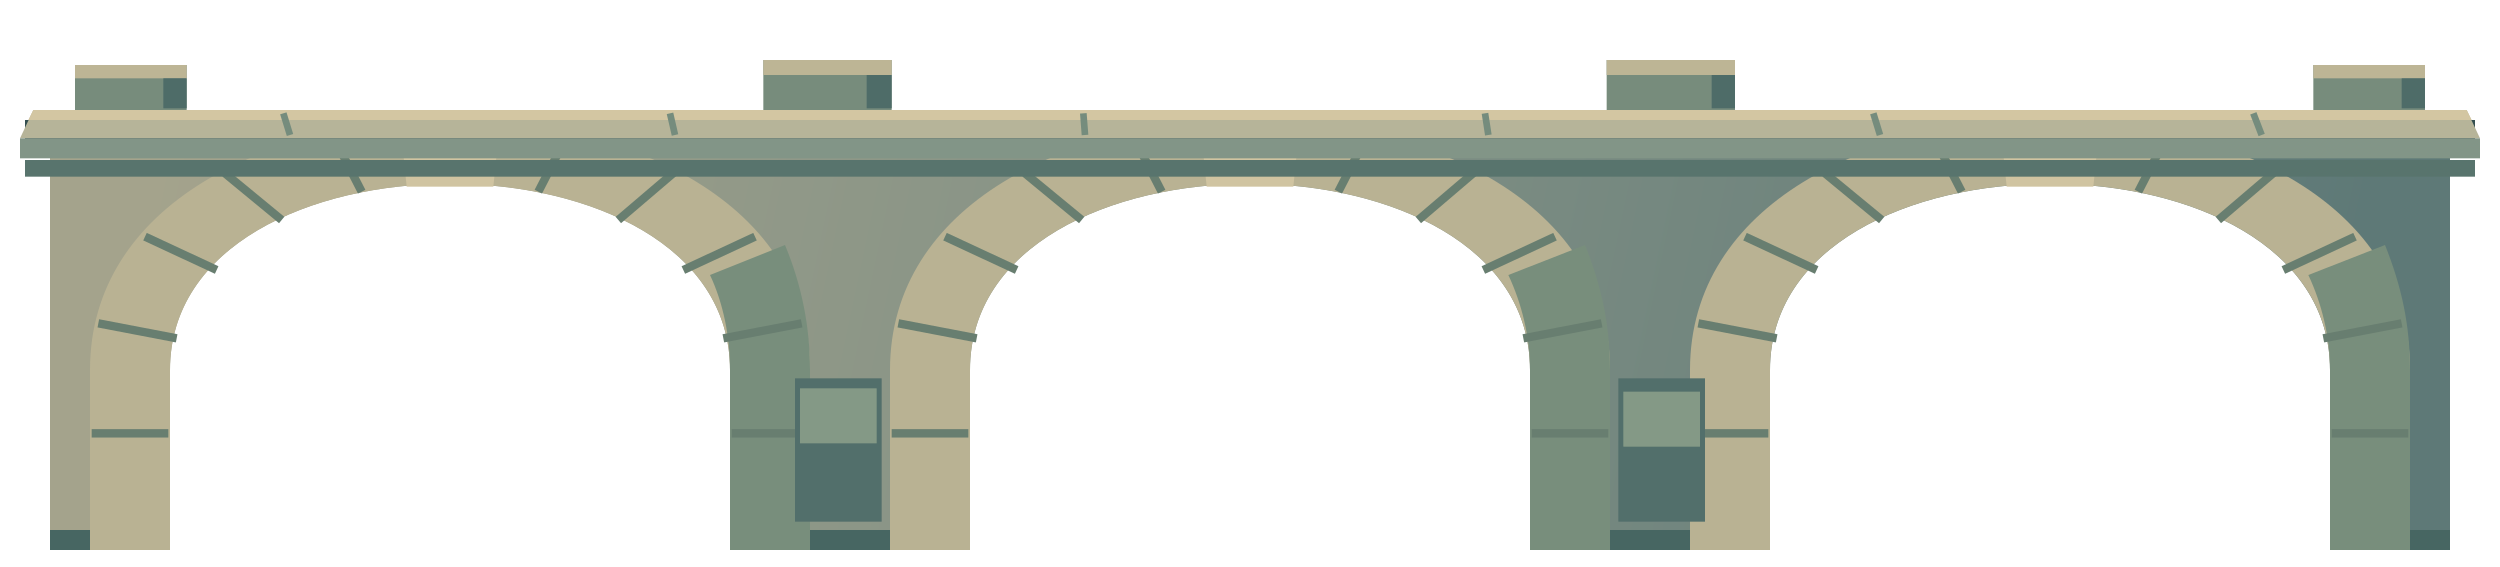
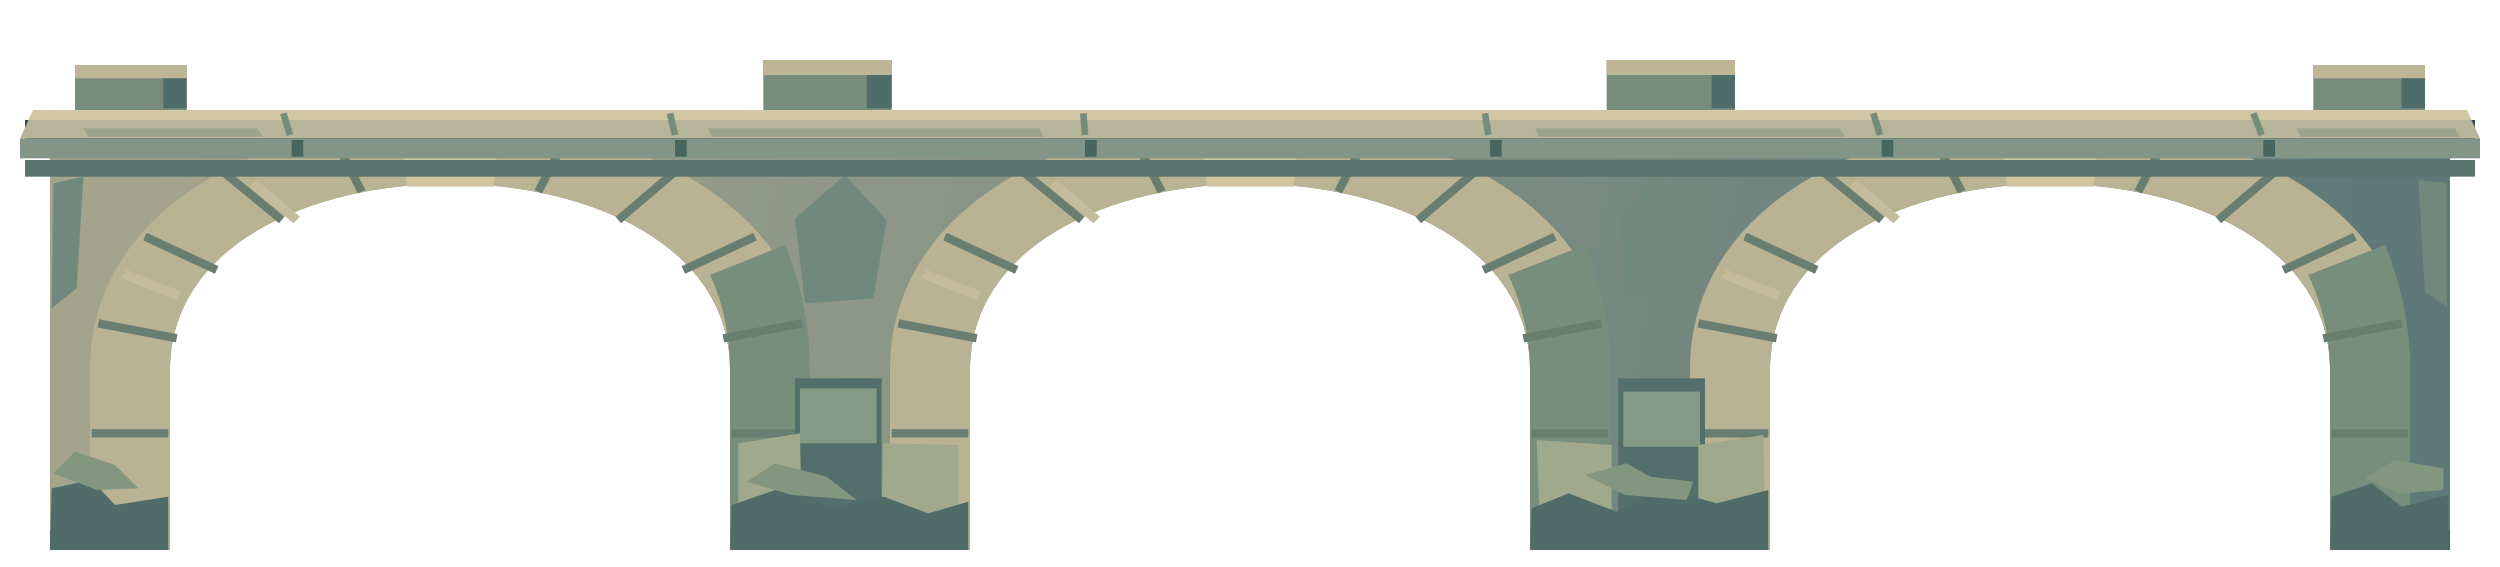
<svg xmlns="http://www.w3.org/2000/svg" viewBox="-750 -330 1500 340">
  <defs>
    <linearGradient id="bridge-granite" x1="-650" y1="-270" x2="630" y2="0" gradientUnits="userSpaceOnUse">
      <stop offset="0" stop-color="#a4a38c" />
      <stop offset="0.48" stop-color="#839185" />
      <stop offset="1" stop-color="#5e7977" />
    </linearGradient>
  </defs>
  <g id="three-open-granite-arches">
    <path fill="url(#bridge-granite)" d="M-720-264H720V0H648V-108C648-257 312-257 312-108V0H168V-108C168-257-168-257-168-108V0H-312V-108C-312-257-648-257-648-108V0H-720Z" />
    <path fill="#476662" d="M-720-12H-648V0H-720Z M-312-12H-168V0H-312Z M168-12H312V0H168Z M648-12H720V0H648Z" />
    <path fill="#b9b293" d="M-696 0V-108C-696-308-264-308-264-108V0H-312V-108C-312-257-648-257-648-108V0Z M-216 0V-108C-216-308 216-308 216-108V0H168V-108C168-257-168-257-168-108V0Z M264 0V-108C264-308 696-308 696-108V0H648V-108C648-257 312-257 312-108V0Z" />
    <path fill="#788e7c" d="M-324-165L-279-183C-269-159-264-134-264-108V0H-312V-108C-312-128-316-148-324-165Z M155-165L201-183C211-158 216-135 216-108V0H168V-108C168-128 163-148 155-165Z M635-165L681-183C691-158 696-135 696-108V0H648V-108C648-128 643-148 635-165Z" />
    <path fill="#d0c4a1" d="M-510-257L-506-218H-454L-450-257Z M-30-257L-26-218H26L30-257Z M450-257L454-218H506L510-257Z" />
    <path fill="none" stroke="#687e70" stroke-width="5" d="M-695-70H-649 M-691-136L-644-127 M-663-188L-620-168 M-615-226L-581-198 M-551-250L-533-215 M-409-250L-427-215 M-345-227L-379-198 M-297-188L-340-168 M-269-136L-316-127 M-265-70H-311 M-215-70H-169 M-211-136L-164-127 M-183-188L-140-168 M-135-226L-101-198 M-71-250L-53-215 M71-250L53-215 M135-227L101-198 M183-188L140-168 M211-136L164-127 M215-70H169 M265-70H311 M269-136L316-127 M297-188L340-168 M345-226L379-198 M409-250L427-215 M551-250L533-215 M615-227L581-198 M663-188L620-168 M691-136L644-127 M695-70H649" />
    <path fill="#526f6b" d="M-273-17H-221V-103H-273Z M221-17H273V-103H221Z" />
    <path fill="#849986" d="M-270-97H-224V-64H-270Z M224-95H270V-62H224Z" />
+     <g id="weathered-granite-faces-and-waterline">
+       <path fill="#71897c" d="M-718-220L-700-224L-704-157L-719-145Z M-273-199L-243-225L-218-198L-226-151L-267-148Z M221-198L244-225L274-199L268-150L228-154Z M701-222L718-220V-146L705-155Z" />
+       <path fill="#a0a98c" d="M-307-64L-270-70L-269-20L-307-13Z M-220-64L-175-63V-18L-221-23Z M172-66L217-63V-19L174-13Z M269-63L308-69L309-16L269-22Z" />
+       <path fill="#c4bc9c" d="M-674-168L-641-155L-644-150L-677-163Z M-596-222L-570-200L-574-196L-600-218Z M-194-168L-161-155L-164-150L-197-163Z M-116-222L-90-200L-94-196L-120-218Z M286-168L319-155L316-150L283-163Z M364-222L390-200L386-196L360-218Z" />
+       <path fill="#4f6c68" d="M-719-37L-695-42L-681-27L-649-32V0H-720Z M-311-27L-279-38L-251-25L-220-32L-193-22L-169-29V0H-312Z M169-25L191-34L220-23L247-37L280-28L311-36V0H168Z M649-32L673-40L691-26L719-33V0H648Z" />
+       <path fill="#829680" d="M-718-46L-705-59L-681-51L-667-37L-692-36Z M-302-41L-285-52L-254-44L-236-30L-275-33Z M201-45L226-52L240-44L266-41L262-30L225-33Z M669-43L687-54L716-49V-36L690-34Z" />
+     </g>
  </g>
  <g id="broad-coping-and-level-deck">
    <path fill="#344f51" d="M-735-258H735V-238H-735Z" />
    <path fill="#b6b499" d="M-730-264H730L738-247H-738Z" />
    <path fill="#d3c6a2" d="M-730-264H730L733-258H-733Z" />
    <path fill="#829587" d="M-738-247H738V-235H-738Z" />
    <path fill="#58746d" d="M-735-234H735V-224H-735Z" />
    <path fill="none" stroke="#758c7d" stroke-width="4" d="M-580-262L-576-249 M-348-262L-345-249 M-100-262L-99-249 M141-262L143-249 M374-262L378-249 M602-262L607-249" />
+     <path fill="#9ca58b" d="M-700-253H-596L-592-248H-697Z M-325-253H-126L-124-248H-323Z M171-253H354L357-248H173Z M628-253H723L726-248H630Z" />
+     <path fill="#476660" d="M-575-246H-568V-236H-575Z M-345-246H-338V-236H-345Z M-99-246H-92V-236H-99Z M144-246H151V-236H144Z M379-246H386V-236H379Z M608-246H615V-236H608Z" />
  </g>
  <g id="sparse-side-parapet-blocks">
    <path fill="#778c7c" d="M-705-291H-638V-264H-705Z M-292-294H-215V-264H-292Z M214-294H291V-264H214Z M638-291H705V-264H638Z" />
    <path fill="#bdb595" d="M-705-291H-638V-283H-705Z M-292-294H-215V-285H-292Z M214-294H291V-285H214Z M638-291H705V-283H638Z" />
    <path fill="#4e6c68" d="M-652-283H-638V-265H-652Z M-230-285H-215V-265H-230Z M277-285H291V-265H277Z M691-283H705V-265H691Z" />
  </g>
</svg>
